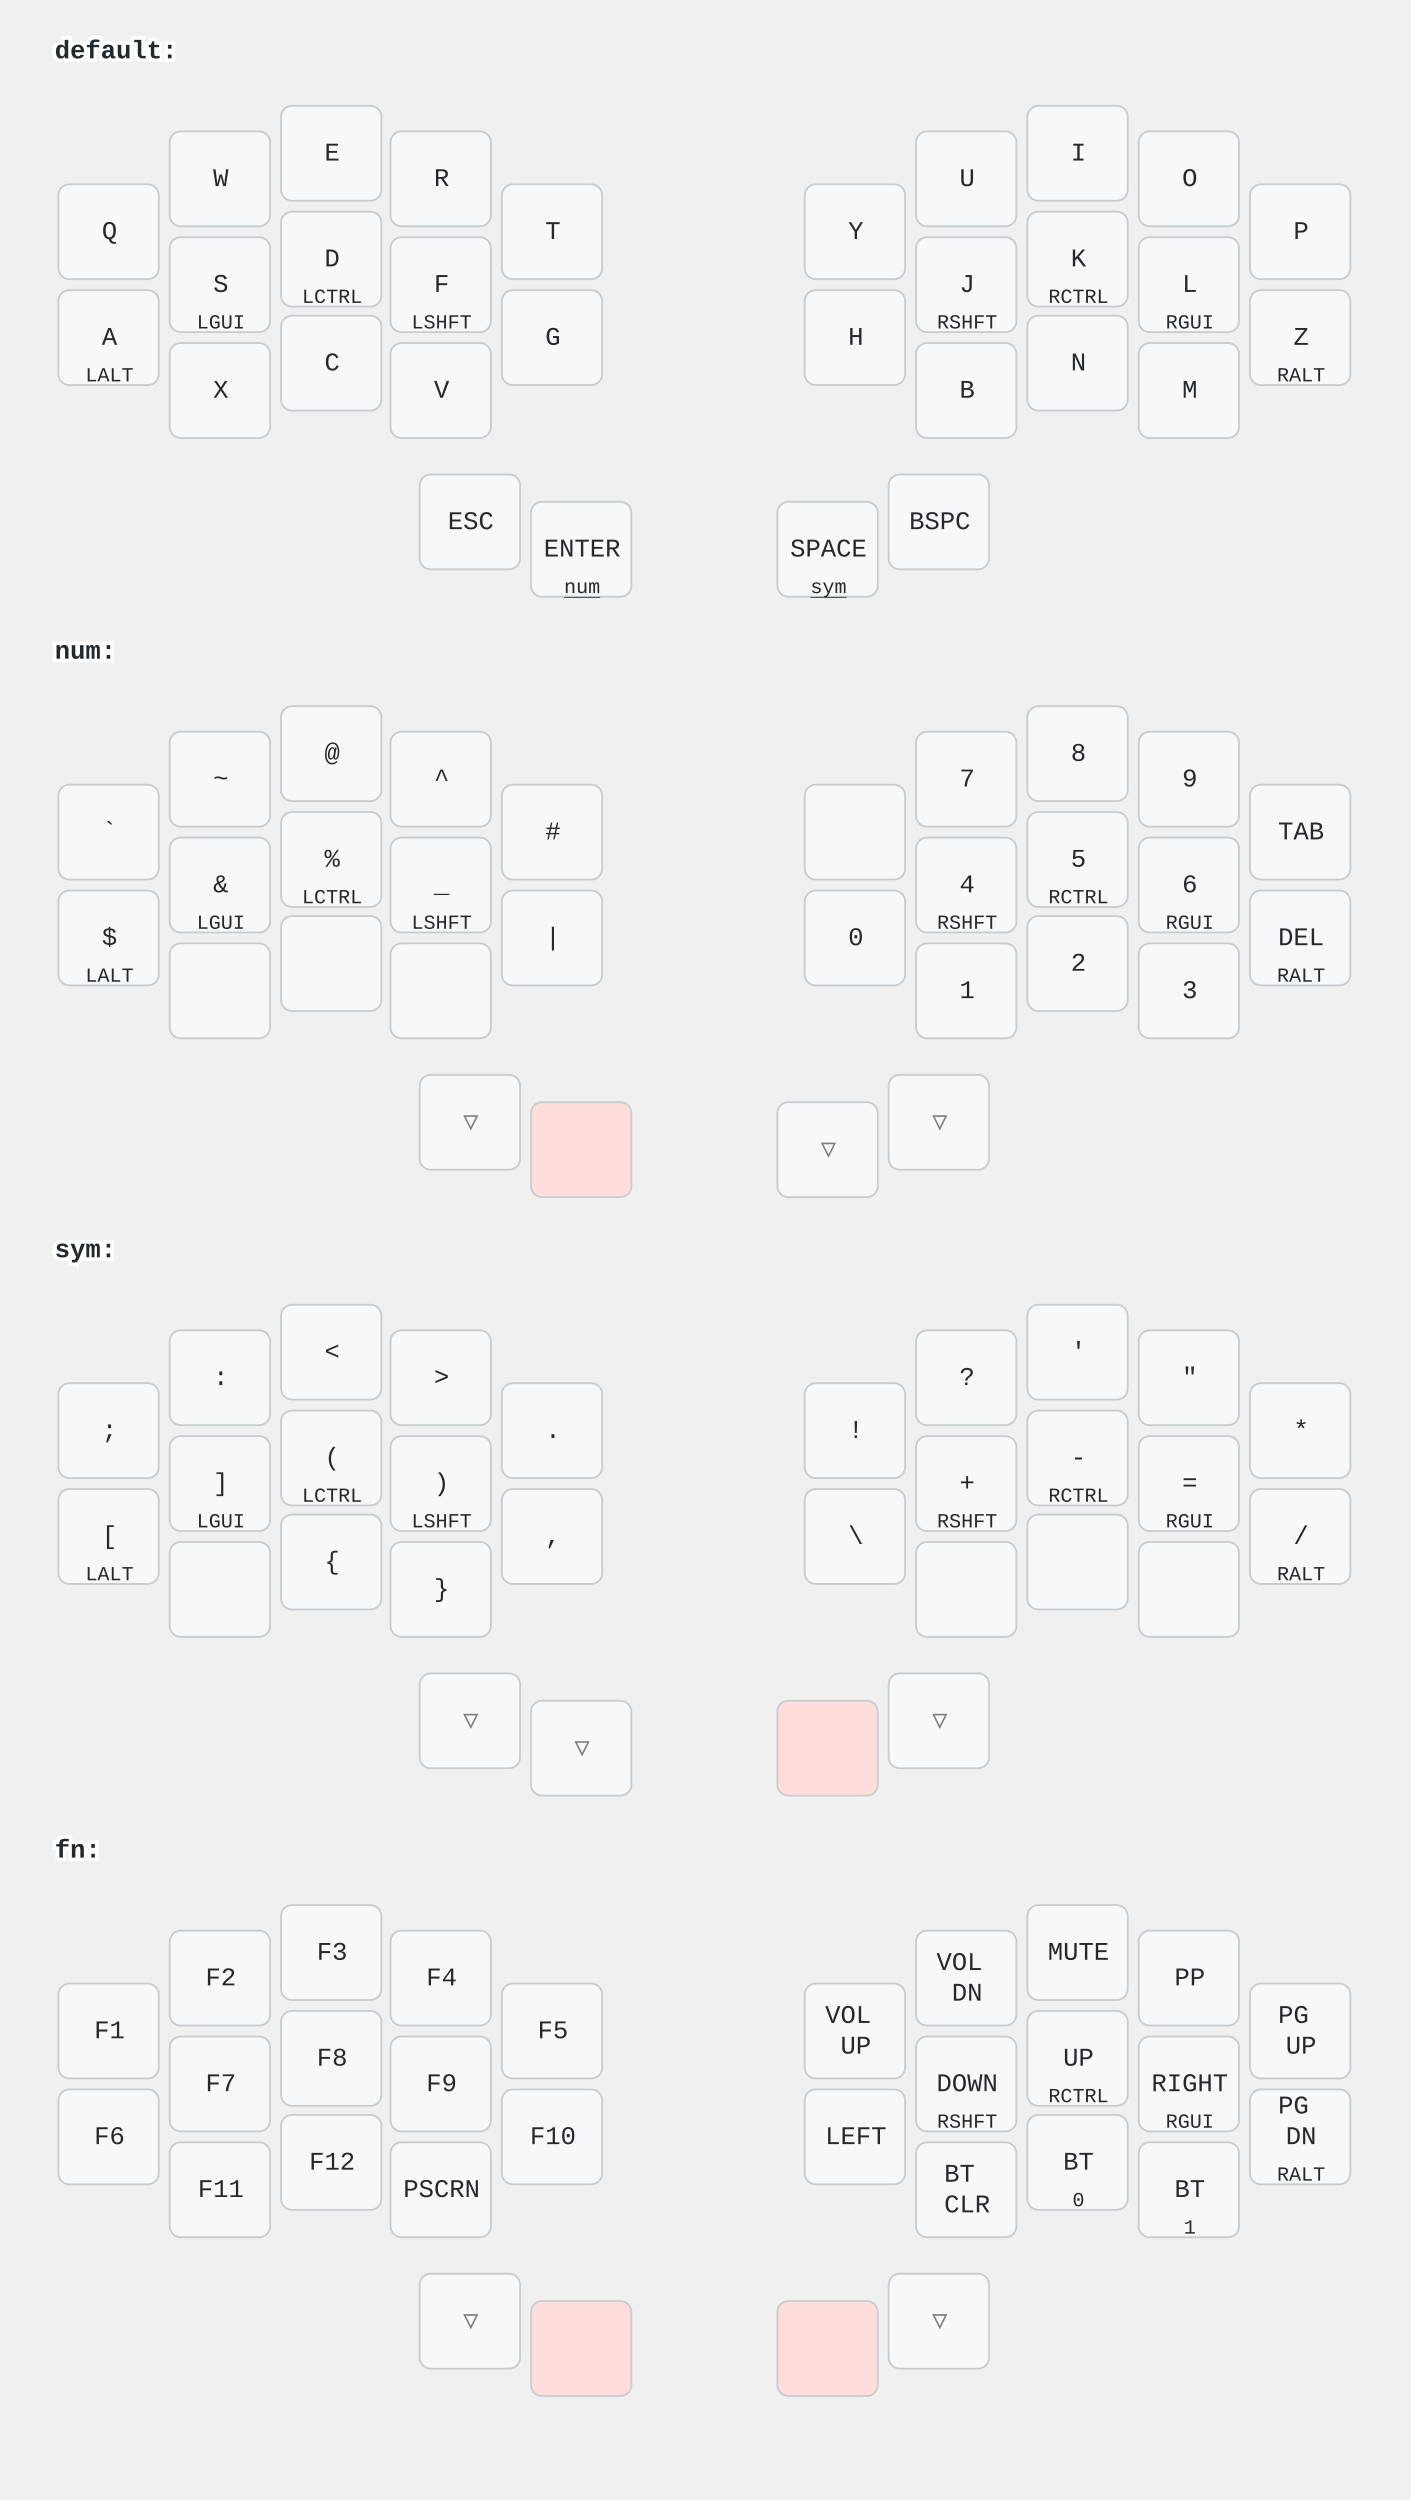
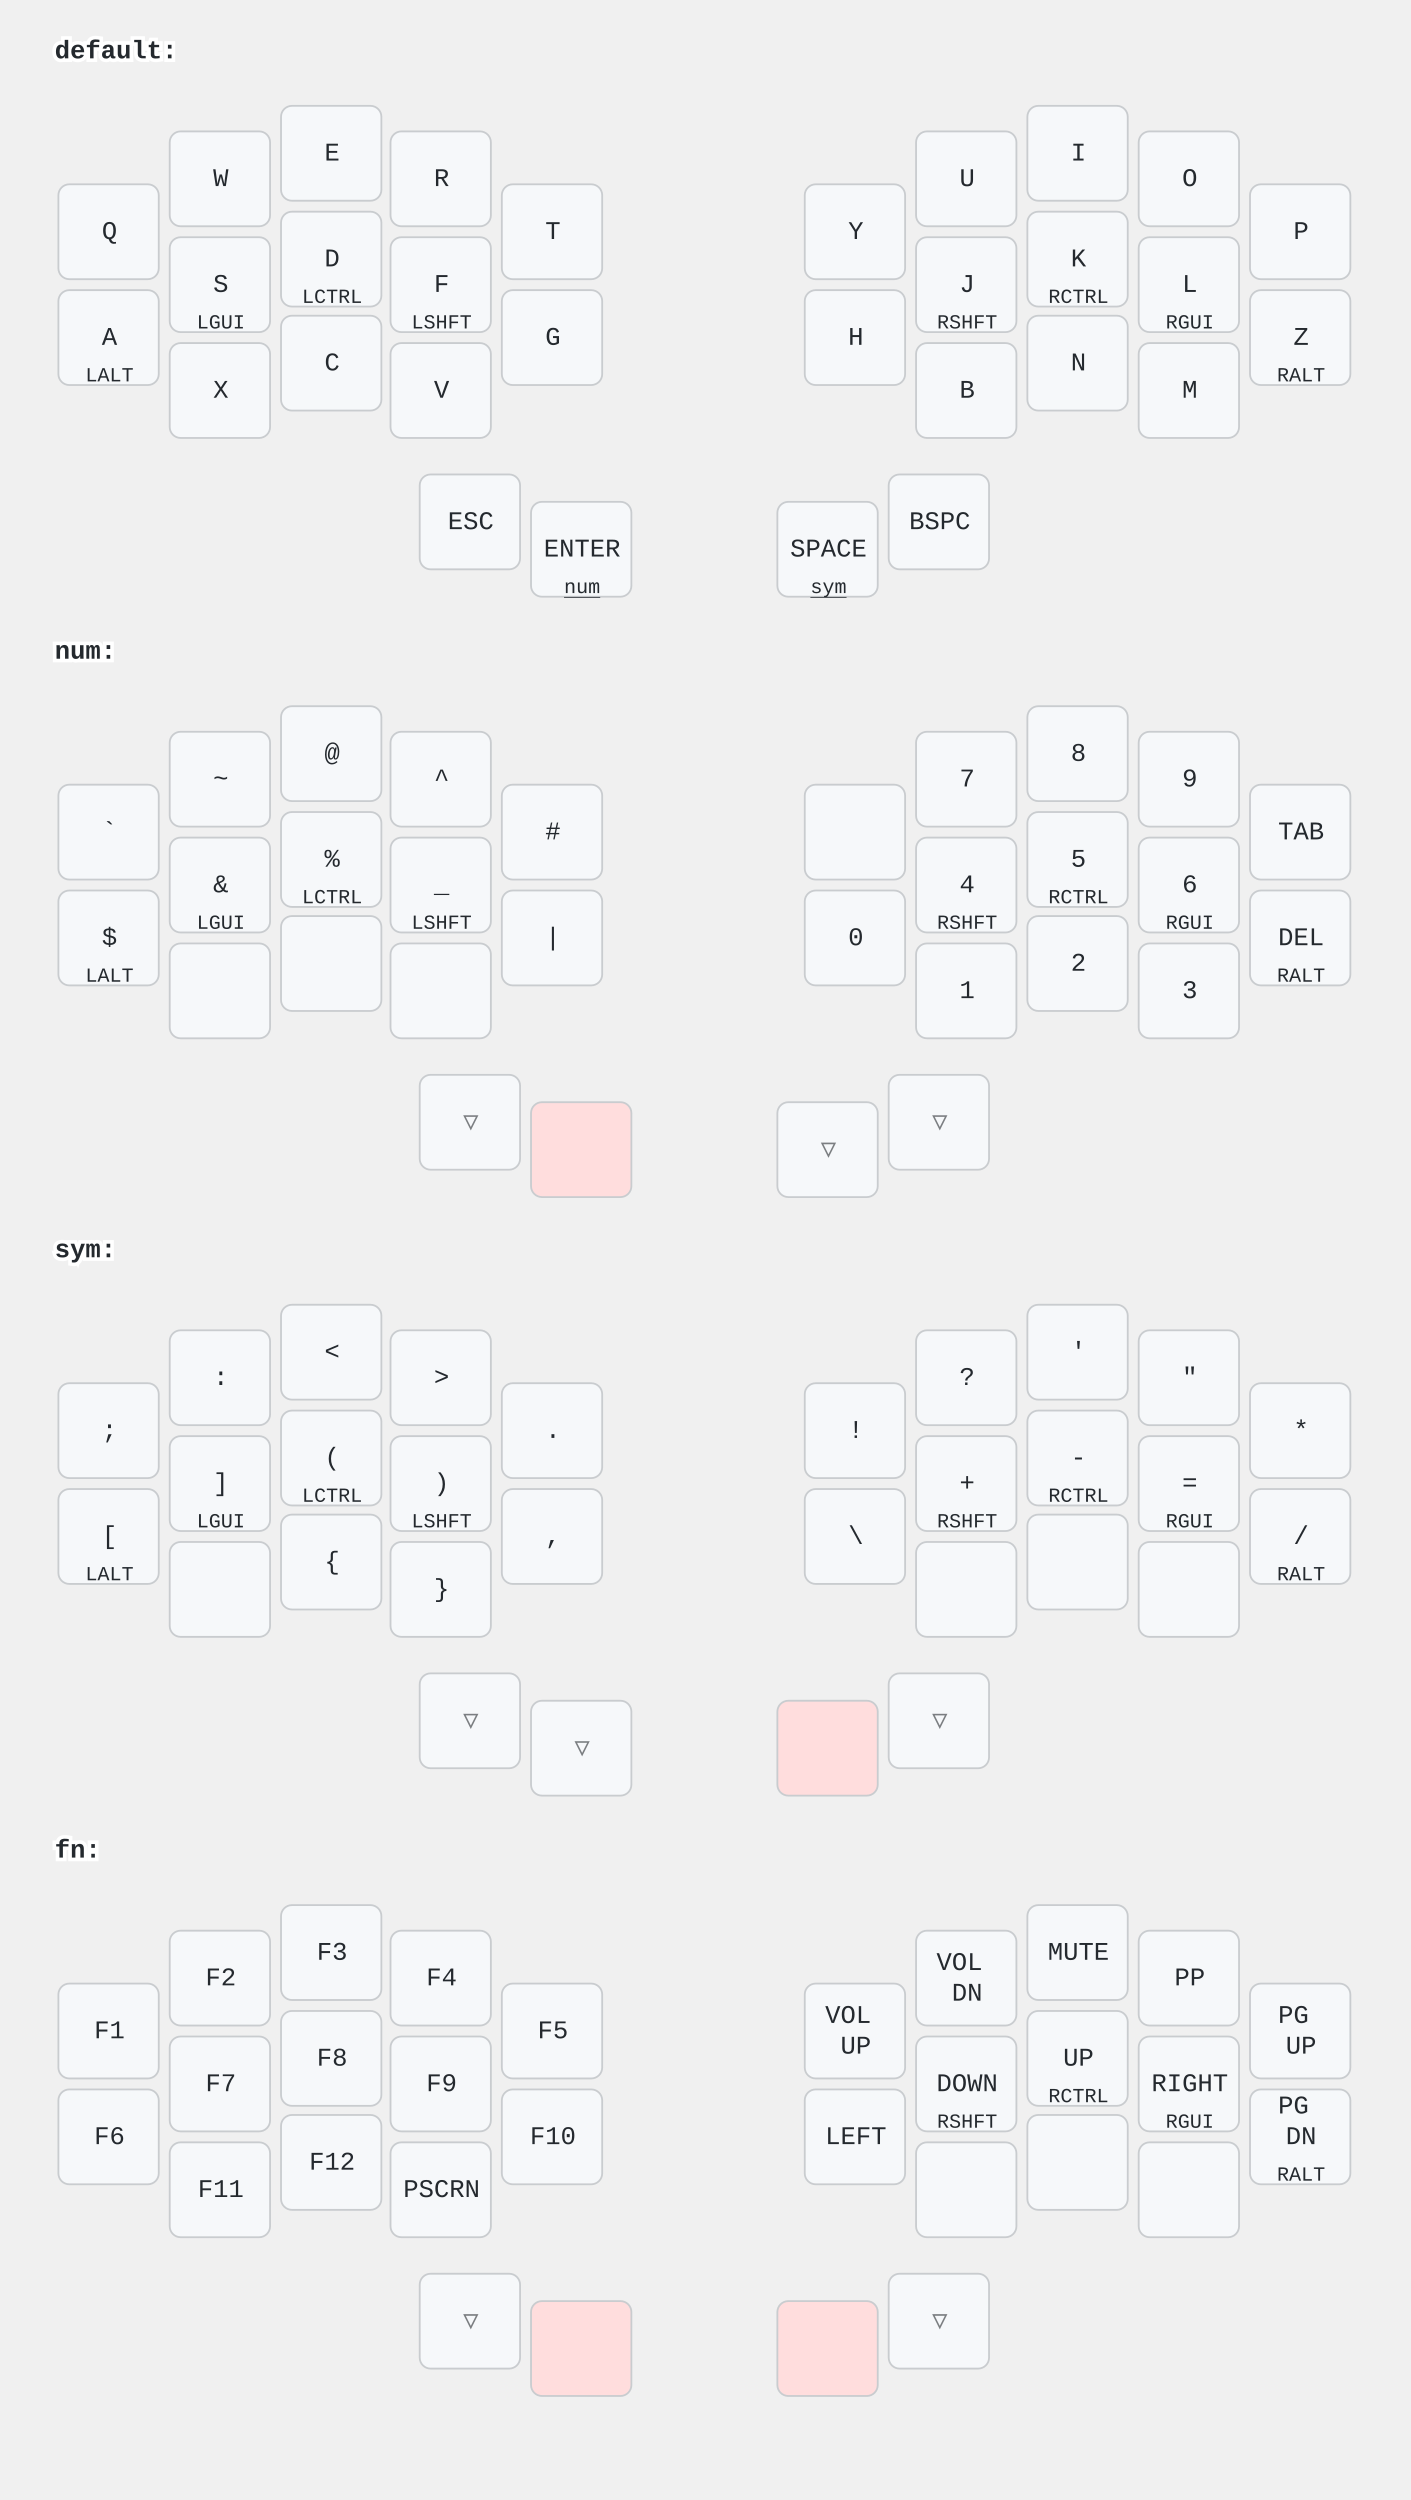
<svg xmlns="http://www.w3.org/2000/svg" width="773" height="1370" viewBox="0 0 773 1370" class="keymap">
  <style>/* inherit to force styles through use tags */
svg path {
    fill: inherit;
}

/* font and background color specifications */
svg.keymap {
    font-family: SFMono-Regular,Consolas,Liberation Mono,Menlo,monospace;
    font-size: 14px;
    font-kerning: normal;
    text-rendering: optimizeLegibility;
    fill: #24292e;
}

/* default key styling */
rect.key {
    fill: #f6f8fa;
}

rect.key, rect.combo {
    stroke: #c9cccf;
    stroke-width: 1;
}

/* default key side styling, only used is draw_key_sides is set */
rect.side {
    filter: brightness(90%);
}

/* color accent for combo boxes */
rect.combo, rect.combo-separate {
    fill: #cdf;
}

/* color accent for held keys */
rect.held, rect.combo.held {
    fill: #fdd;
}

/* color accent for ghost (optional) keys */
rect.ghost, rect.combo.ghost {
    stroke-dasharray: 4, 4;
    stroke-width: 2;
}

text {
    text-anchor: middle;
    dominant-baseline: middle;
}

/* styling for layer labels */
text.label {
    font-weight: bold;
    text-anchor: start;
    stroke: white;
    stroke-width: 4;
    paint-order: stroke;
}

/* styling for optional footer */
text.footer {
    text-anchor: end;
    dominant-baseline: auto;
    stroke: white;
    stroke-width: 4;
    paint-order: stroke;
}

/* styling for combo tap, and key non-tap label text */
text.combo, text.hold, text.shifted, text.left, text.right {
    font-size: 11px;
}

text.hold {
    text-anchor: middle;
    dominant-baseline: auto;
}

text.shifted {
    text-anchor: middle;
    dominant-baseline: hanging;
}

text.left {
    text-anchor: start;
}

text.right {
    text-anchor: end;
}

text.layer-activator {
    text-decoration: underline;
}

/* styling for hold/shifted label text in combo box */
text.combo.hold, text.combo.shifted, text.combo.left, text.combo.right {
    font-size: 8px;
}

/* lighter symbol for transparent keys */
text.trans {
    fill: #7b7e81;
}

/* styling for combo dendrons */
path.combo {
    stroke-width: 1;
    stroke: gray;
    fill: none;
}

/* Start Tabler Icons Cleanup */
/* cannot use height/width with glyphs */
.icon-tabler &gt; path {
    fill: inherit;
    stroke: inherit;
    stroke-width: 2;
}
/* hide tabler's default box */
.icon-tabler &gt; path[stroke="none"][fill="none"] {
    visibility: hidden;
}
/* End Tabler Icons Cleanup */
</style>
  <g transform="translate(30, 0)" class="layer-default">
    <text x="0" y="28" class="label" id="default">default:</text>
    <g transform="translate(0, 56)">
      <g transform="translate(30, 71)" class="key keypos-0">
        <rect rx="6" ry="6" x="-28" y="-26" width="55" height="52" class="key" />
        <text x="0" y="0" class="key tap">Q</text>
      </g>
      <g transform="translate(91, 42)" class="key keypos-1">
        <rect rx="6" ry="6" x="-28" y="-26" width="55" height="52" class="key" />
        <text x="0" y="0" class="key tap">W</text>
      </g>
      <g transform="translate(152, 28)" class="key keypos-2">
        <rect rx="6" ry="6" x="-28" y="-26" width="55" height="52" class="key" />
        <text x="0" y="0" class="key tap">E</text>
      </g>
      <g transform="translate(212, 42)" class="key keypos-3">
        <rect rx="6" ry="6" x="-28" y="-26" width="55" height="52" class="key" />
        <text x="0" y="0" class="key tap">R</text>
      </g>
      <g transform="translate(273, 71)" class="key keypos-4">
        <rect rx="6" ry="6" x="-28" y="-26" width="55" height="52" class="key" />
        <text x="0" y="0" class="key tap">T</text>
      </g>
      <g transform="translate(439, 71)" class="key keypos-5">
        <rect rx="6" ry="6" x="-28" y="-26" width="55" height="52" class="key" />
        <text x="0" y="0" class="key tap">Y</text>
      </g>
      <g transform="translate(500, 42)" class="key keypos-6">
        <rect rx="6" ry="6" x="-28" y="-26" width="55" height="52" class="key" />
        <text x="0" y="0" class="key tap">U</text>
      </g>
      <g transform="translate(561, 28)" class="key keypos-7">
        <rect rx="6" ry="6" x="-28" y="-26" width="55" height="52" class="key" />
        <text x="0" y="0" class="key tap">I</text>
      </g>
      <g transform="translate(622, 42)" class="key keypos-8">
        <rect rx="6" ry="6" x="-28" y="-26" width="55" height="52" class="key" />
        <text x="0" y="0" class="key tap">O</text>
      </g>
      <g transform="translate(683, 71)" class="key keypos-9">
        <rect rx="6" ry="6" x="-28" y="-26" width="55" height="52" class="key" />
        <text x="0" y="0" class="key tap">P</text>
      </g>
      <g transform="translate(30, 129)" class="key keypos-10">
        <rect rx="6" ry="6" x="-28" y="-26" width="55" height="52" class="key" />
        <text x="0" y="0" class="key tap">A</text>
        <text x="0" y="24" class="key hold">LALT</text>
      </g>
      <g transform="translate(91, 100)" class="key keypos-11">
        <rect rx="6" ry="6" x="-28" y="-26" width="55" height="52" class="key" />
        <text x="0" y="0" class="key tap">S</text>
        <text x="0" y="24" class="key hold">LGUI</text>
      </g>
      <g transform="translate(152, 86)" class="key keypos-12">
        <rect rx="6" ry="6" x="-28" y="-26" width="55" height="52" class="key" />
        <text x="0" y="0" class="key tap">D</text>
        <text x="0" y="24" class="key hold">LCTRL</text>
      </g>
      <g transform="translate(212, 100)" class="key keypos-13">
        <rect rx="6" ry="6" x="-28" y="-26" width="55" height="52" class="key" />
        <text x="0" y="0" class="key tap">F</text>
        <text x="0" y="24" class="key hold">LSHFT</text>
      </g>
      <g transform="translate(273, 129)" class="key keypos-14">
        <rect rx="6" ry="6" x="-28" y="-26" width="55" height="52" class="key" />
        <text x="0" y="0" class="key tap">G</text>
      </g>
      <g transform="translate(439, 129)" class="key keypos-15">
        <rect rx="6" ry="6" x="-28" y="-26" width="55" height="52" class="key" />
        <text x="0" y="0" class="key tap">H</text>
      </g>
      <g transform="translate(500, 100)" class="key keypos-16">
        <rect rx="6" ry="6" x="-28" y="-26" width="55" height="52" class="key" />
        <text x="0" y="0" class="key tap">J</text>
        <text x="0" y="24" class="key hold">RSHFT</text>
      </g>
      <g transform="translate(561, 86)" class="key keypos-17">
        <rect rx="6" ry="6" x="-28" y="-26" width="55" height="52" class="key" />
        <text x="0" y="0" class="key tap">K</text>
        <text x="0" y="24" class="key hold">RCTRL</text>
      </g>
      <g transform="translate(622, 100)" class="key keypos-18">
        <rect rx="6" ry="6" x="-28" y="-26" width="55" height="52" class="key" />
        <text x="0" y="0" class="key tap">L</text>
        <text x="0" y="24" class="key hold">RGUI</text>
      </g>
      <g transform="translate(683, 129)" class="key keypos-19">
        <rect rx="6" ry="6" x="-28" y="-26" width="55" height="52" class="key" />
        <text x="0" y="0" class="key tap">Z</text>
        <text x="0" y="24" class="key hold">RALT</text>
      </g>
      <g transform="translate(91, 158)" class="key keypos-20">
        <rect rx="6" ry="6" x="-28" y="-26" width="55" height="52" class="key" />
        <text x="0" y="0" class="key tap">X</text>
      </g>
      <g transform="translate(152, 143)" class="key keypos-21">
        <rect rx="6" ry="6" x="-28" y="-26" width="55" height="52" class="key" />
        <text x="0" y="0" class="key tap">C</text>
      </g>
      <g transform="translate(212, 158)" class="key keypos-22">
        <rect rx="6" ry="6" x="-28" y="-26" width="55" height="52" class="key" />
        <text x="0" y="0" class="key tap">V</text>
      </g>
      <g transform="translate(500, 158)" class="key keypos-23">
        <rect rx="6" ry="6" x="-28" y="-26" width="55" height="52" class="key" />
        <text x="0" y="0" class="key tap">B</text>
      </g>
      <g transform="translate(561, 143)" class="key keypos-24">
        <rect rx="6" ry="6" x="-28" y="-26" width="55" height="52" class="key" />
        <text x="0" y="0" class="key tap">N</text>
      </g>
      <g transform="translate(622, 158)" class="key keypos-25">
        <rect rx="6" ry="6" x="-28" y="-26" width="55" height="52" class="key" />
        <text x="0" y="0" class="key tap">M</text>
      </g>
      <g transform="translate(228, 230)" class="key keypos-26">
        <rect rx="6" ry="6" x="-28" y="-26" width="55" height="52" class="key" />
        <text x="0" y="0" class="key tap">ESC</text>
      </g>
      <g transform="translate(289, 245)" class="key keypos-27">
        <rect rx="6" ry="6" x="-28" y="-26" width="55" height="52" class="key" />
        <text x="0" y="0" class="key tap">ENTER</text>
        <a href="#num">
          <text x="0" y="24" class="key hold layer-activator">num</text>
        </a>
      </g>
      <g transform="translate(424, 245)" class="key keypos-28">
        <rect rx="6" ry="6" x="-28" y="-26" width="55" height="52" class="key" />
        <text x="0" y="0" class="key tap">SPACE</text>
        <a href="#sym">
          <text x="0" y="24" class="key hold layer-activator">sym</text>
        </a>
      </g>
      <g transform="translate(485, 230)" class="key keypos-29">
        <rect rx="6" ry="6" x="-28" y="-26" width="55" height="52" class="key" />
        <text x="0" y="0" class="key tap">BSPC</text>
      </g>
    </g>
  </g>
  <g transform="translate(30, 329)" class="layer-num">
    <text x="0" y="28" class="label" id="num">num:</text>
    <g transform="translate(0, 56)">
      <g transform="translate(30, 71)" class="key keypos-0">
        <rect rx="6" ry="6" x="-28" y="-26" width="55" height="52" class="key" />
        <text x="0" y="0" class="key tap">`</text>
      </g>
      <g transform="translate(91, 42)" class="key keypos-1">
        <rect rx="6" ry="6" x="-28" y="-26" width="55" height="52" class="key" />
        <text x="0" y="0" class="key tap">~</text>
      </g>
      <g transform="translate(152, 28)" class="key keypos-2">
        <rect rx="6" ry="6" x="-28" y="-26" width="55" height="52" class="key" />
        <text x="0" y="0" class="key tap">@</text>
      </g>
      <g transform="translate(212, 42)" class="key keypos-3">
        <rect rx="6" ry="6" x="-28" y="-26" width="55" height="52" class="key" />
        <text x="0" y="0" class="key tap">^</text>
      </g>
      <g transform="translate(273, 71)" class="key keypos-4">
        <rect rx="6" ry="6" x="-28" y="-26" width="55" height="52" class="key" />
        <text x="0" y="0" class="key tap">#</text>
      </g>
      <g transform="translate(439, 71)" class="key keypos-5">
        <rect rx="6" ry="6" x="-28" y="-26" width="55" height="52" class="key" />
      </g>
      <g transform="translate(500, 42)" class="key keypos-6">
        <rect rx="6" ry="6" x="-28" y="-26" width="55" height="52" class="key" />
        <text x="0" y="0" class="key tap">7</text>
      </g>
      <g transform="translate(561, 28)" class="key keypos-7">
        <rect rx="6" ry="6" x="-28" y="-26" width="55" height="52" class="key" />
        <text x="0" y="0" class="key tap">8</text>
      </g>
      <g transform="translate(622, 42)" class="key keypos-8">
        <rect rx="6" ry="6" x="-28" y="-26" width="55" height="52" class="key" />
        <text x="0" y="0" class="key tap">9</text>
      </g>
      <g transform="translate(683, 71)" class="key keypos-9">
        <rect rx="6" ry="6" x="-28" y="-26" width="55" height="52" class="key" />
        <text x="0" y="0" class="key tap">TAB</text>
      </g>
      <g transform="translate(30, 129)" class="key keypos-10">
        <rect rx="6" ry="6" x="-28" y="-26" width="55" height="52" class="key" />
        <text x="0" y="0" class="key tap">$</text>
        <text x="0" y="24" class="key hold">LALT</text>
      </g>
      <g transform="translate(91, 100)" class="key keypos-11">
        <rect rx="6" ry="6" x="-28" y="-26" width="55" height="52" class="key" />
        <text x="0" y="0" class="key tap">&amp;</text>
        <text x="0" y="24" class="key hold">LGUI</text>
      </g>
      <g transform="translate(152, 86)" class="key keypos-12">
        <rect rx="6" ry="6" x="-28" y="-26" width="55" height="52" class="key" />
        <text x="0" y="0" class="key tap">%</text>
        <text x="0" y="24" class="key hold">LCTRL</text>
      </g>
      <g transform="translate(212, 100)" class="key keypos-13">
        <rect rx="6" ry="6" x="-28" y="-26" width="55" height="52" class="key" />
        <text x="0" y="0" class="key tap">_</text>
        <text x="0" y="24" class="key hold">LSHFT</text>
      </g>
      <g transform="translate(273, 129)" class="key keypos-14">
        <rect rx="6" ry="6" x="-28" y="-26" width="55" height="52" class="key" />
        <text x="0" y="0" class="key tap">|</text>
      </g>
      <g transform="translate(439, 129)" class="key keypos-15">
        <rect rx="6" ry="6" x="-28" y="-26" width="55" height="52" class="key" />
        <text x="0" y="0" class="key tap">0</text>
      </g>
      <g transform="translate(500, 100)" class="key keypos-16">
        <rect rx="6" ry="6" x="-28" y="-26" width="55" height="52" class="key" />
        <text x="0" y="0" class="key tap">4</text>
        <text x="0" y="24" class="key hold">RSHFT</text>
      </g>
      <g transform="translate(561, 86)" class="key keypos-17">
        <rect rx="6" ry="6" x="-28" y="-26" width="55" height="52" class="key" />
        <text x="0" y="0" class="key tap">5</text>
        <text x="0" y="24" class="key hold">RCTRL</text>
      </g>
      <g transform="translate(622, 100)" class="key keypos-18">
        <rect rx="6" ry="6" x="-28" y="-26" width="55" height="52" class="key" />
        <text x="0" y="0" class="key tap">6</text>
        <text x="0" y="24" class="key hold">RGUI</text>
      </g>
      <g transform="translate(683, 129)" class="key keypos-19">
        <rect rx="6" ry="6" x="-28" y="-26" width="55" height="52" class="key" />
        <text x="0" y="0" class="key tap">DEL</text>
        <text x="0" y="24" class="key hold">RALT</text>
      </g>
      <g transform="translate(91, 158)" class="key keypos-20">
        <rect rx="6" ry="6" x="-28" y="-26" width="55" height="52" class="key" />
      </g>
      <g transform="translate(152, 143)" class="key keypos-21">
        <rect rx="6" ry="6" x="-28" y="-26" width="55" height="52" class="key" />
      </g>
      <g transform="translate(212, 158)" class="key keypos-22">
        <rect rx="6" ry="6" x="-28" y="-26" width="55" height="52" class="key" />
      </g>
      <g transform="translate(500, 158)" class="key keypos-23">
        <rect rx="6" ry="6" x="-28" y="-26" width="55" height="52" class="key" />
        <text x="0" y="0" class="key tap">1</text>
      </g>
      <g transform="translate(561, 143)" class="key keypos-24">
        <rect rx="6" ry="6" x="-28" y="-26" width="55" height="52" class="key" />
        <text x="0" y="0" class="key tap">2</text>
      </g>
      <g transform="translate(622, 158)" class="key keypos-25">
        <rect rx="6" ry="6" x="-28" y="-26" width="55" height="52" class="key" />
        <text x="0" y="0" class="key tap">3</text>
      </g>
      <g transform="translate(228, 230)" class="key trans keypos-26">
        <rect rx="6" ry="6" x="-28" y="-26" width="55" height="52" class="key trans" />
        <text x="0" y="0" class="key trans tap">▽</text>
      </g>
      <g transform="translate(289, 245)" class="key held keypos-27">
        <rect rx="6" ry="6" x="-28" y="-26" width="55" height="52" class="key held" />
      </g>
      <g transform="translate(424, 245)" class="key trans keypos-28">
        <rect rx="6" ry="6" x="-28" y="-26" width="55" height="52" class="key trans" />
        <text x="0" y="0" class="key trans tap">▽</text>
      </g>
      <g transform="translate(485, 230)" class="key trans keypos-29">
        <rect rx="6" ry="6" x="-28" y="-26" width="55" height="52" class="key trans" />
        <text x="0" y="0" class="key trans tap">▽</text>
      </g>
    </g>
  </g>
  <g transform="translate(30, 657)" class="layer-sym">
    <text x="0" y="28" class="label" id="sym">sym:</text>
    <g transform="translate(0, 56)">
      <g transform="translate(30, 71)" class="key keypos-0">
        <rect rx="6" ry="6" x="-28" y="-26" width="55" height="52" class="key" />
        <text x="0" y="0" class="key tap">;</text>
      </g>
      <g transform="translate(91, 42)" class="key keypos-1">
        <rect rx="6" ry="6" x="-28" y="-26" width="55" height="52" class="key" />
        <text x="0" y="0" class="key tap">:</text>
      </g>
      <g transform="translate(152, 28)" class="key keypos-2">
        <rect rx="6" ry="6" x="-28" y="-26" width="55" height="52" class="key" />
        <text x="0" y="0" class="key tap">&lt;</text>
      </g>
      <g transform="translate(212, 42)" class="key keypos-3">
        <rect rx="6" ry="6" x="-28" y="-26" width="55" height="52" class="key" />
        <text x="0" y="0" class="key tap">&gt;</text>
      </g>
      <g transform="translate(273, 71)" class="key keypos-4">
        <rect rx="6" ry="6" x="-28" y="-26" width="55" height="52" class="key" />
        <text x="0" y="0" class="key tap">.</text>
      </g>
      <g transform="translate(439, 71)" class="key keypos-5">
        <rect rx="6" ry="6" x="-28" y="-26" width="55" height="52" class="key" />
        <text x="0" y="0" class="key tap">!</text>
      </g>
      <g transform="translate(500, 42)" class="key keypos-6">
        <rect rx="6" ry="6" x="-28" y="-26" width="55" height="52" class="key" />
        <text x="0" y="0" class="key tap">?</text>
      </g>
      <g transform="translate(561, 28)" class="key keypos-7">
        <rect rx="6" ry="6" x="-28" y="-26" width="55" height="52" class="key" />
        <text x="0" y="0" class="key tap">'</text>
      </g>
      <g transform="translate(622, 42)" class="key keypos-8">
        <rect rx="6" ry="6" x="-28" y="-26" width="55" height="52" class="key" />
        <text x="0" y="0" class="key tap">"</text>
      </g>
      <g transform="translate(683, 71)" class="key keypos-9">
        <rect rx="6" ry="6" x="-28" y="-26" width="55" height="52" class="key" />
        <text x="0" y="0" class="key tap">*</text>
      </g>
      <g transform="translate(30, 129)" class="key keypos-10">
        <rect rx="6" ry="6" x="-28" y="-26" width="55" height="52" class="key" />
        <text x="0" y="0" class="key tap">[</text>
        <text x="0" y="24" class="key hold">LALT</text>
      </g>
      <g transform="translate(91, 100)" class="key keypos-11">
        <rect rx="6" ry="6" x="-28" y="-26" width="55" height="52" class="key" />
        <text x="0" y="0" class="key tap">]</text>
        <text x="0" y="24" class="key hold">LGUI</text>
      </g>
      <g transform="translate(152, 86)" class="key keypos-12">
        <rect rx="6" ry="6" x="-28" y="-26" width="55" height="52" class="key" />
        <text x="0" y="0" class="key tap">(</text>
        <text x="0" y="24" class="key hold">LCTRL</text>
      </g>
      <g transform="translate(212, 100)" class="key keypos-13">
        <rect rx="6" ry="6" x="-28" y="-26" width="55" height="52" class="key" />
        <text x="0" y="0" class="key tap">)</text>
        <text x="0" y="24" class="key hold">LSHFT</text>
      </g>
      <g transform="translate(273, 129)" class="key keypos-14">
        <rect rx="6" ry="6" x="-28" y="-26" width="55" height="52" class="key" />
        <text x="0" y="0" class="key tap">,</text>
      </g>
      <g transform="translate(439, 129)" class="key keypos-15">
        <rect rx="6" ry="6" x="-28" y="-26" width="55" height="52" class="key" />
        <text x="0" y="0" class="key tap">\</text>
      </g>
      <g transform="translate(500, 100)" class="key keypos-16">
        <rect rx="6" ry="6" x="-28" y="-26" width="55" height="52" class="key" />
        <text x="0" y="0" class="key tap">+</text>
        <text x="0" y="24" class="key hold">RSHFT</text>
      </g>
      <g transform="translate(561, 86)" class="key keypos-17">
        <rect rx="6" ry="6" x="-28" y="-26" width="55" height="52" class="key" />
        <text x="0" y="0" class="key tap">-</text>
        <text x="0" y="24" class="key hold">RCTRL</text>
      </g>
      <g transform="translate(622, 100)" class="key keypos-18">
        <rect rx="6" ry="6" x="-28" y="-26" width="55" height="52" class="key" />
        <text x="0" y="0" class="key tap">=</text>
        <text x="0" y="24" class="key hold">RGUI</text>
      </g>
      <g transform="translate(683, 129)" class="key keypos-19">
        <rect rx="6" ry="6" x="-28" y="-26" width="55" height="52" class="key" />
        <text x="0" y="0" class="key tap">/</text>
        <text x="0" y="24" class="key hold">RALT</text>
      </g>
      <g transform="translate(91, 158)" class="key keypos-20">
        <rect rx="6" ry="6" x="-28" y="-26" width="55" height="52" class="key" />
      </g>
      <g transform="translate(152, 143)" class="key keypos-21">
        <rect rx="6" ry="6" x="-28" y="-26" width="55" height="52" class="key" />
        <text x="0" y="0" class="key tap">{</text>
      </g>
      <g transform="translate(212, 158)" class="key keypos-22">
        <rect rx="6" ry="6" x="-28" y="-26" width="55" height="52" class="key" />
        <text x="0" y="0" class="key tap">}</text>
      </g>
      <g transform="translate(500, 158)" class="key keypos-23">
        <rect rx="6" ry="6" x="-28" y="-26" width="55" height="52" class="key" />
      </g>
      <g transform="translate(561, 143)" class="key keypos-24">
        <rect rx="6" ry="6" x="-28" y="-26" width="55" height="52" class="key" />
      </g>
      <g transform="translate(622, 158)" class="key keypos-25">
        <rect rx="6" ry="6" x="-28" y="-26" width="55" height="52" class="key" />
      </g>
      <g transform="translate(228, 230)" class="key trans keypos-26">
        <rect rx="6" ry="6" x="-28" y="-26" width="55" height="52" class="key trans" />
        <text x="0" y="0" class="key trans tap">▽</text>
      </g>
      <g transform="translate(289, 245)" class="key trans keypos-27">
        <rect rx="6" ry="6" x="-28" y="-26" width="55" height="52" class="key trans" />
        <text x="0" y="0" class="key trans tap">▽</text>
      </g>
      <g transform="translate(424, 245)" class="key held keypos-28">
        <rect rx="6" ry="6" x="-28" y="-26" width="55" height="52" class="key held" />
      </g>
      <g transform="translate(485, 230)" class="key trans keypos-29">
        <rect rx="6" ry="6" x="-28" y="-26" width="55" height="52" class="key trans" />
        <text x="0" y="0" class="key trans tap">▽</text>
      </g>
    </g>
  </g>
  <g transform="translate(30, 986)" class="layer-fn">
    <text x="0" y="28" class="label" id="fn">fn:</text>
    <g transform="translate(0, 56)">
      <g transform="translate(30, 71)" class="key keypos-0">
        <rect rx="6" ry="6" x="-28" y="-26" width="55" height="52" class="key" />
        <text x="0" y="0" class="key tap">F1</text>
      </g>
      <g transform="translate(91, 42)" class="key keypos-1">
        <rect rx="6" ry="6" x="-28" y="-26" width="55" height="52" class="key" />
        <text x="0" y="0" class="key tap">F2</text>
      </g>
      <g transform="translate(152, 28)" class="key keypos-2">
        <rect rx="6" ry="6" x="-28" y="-26" width="55" height="52" class="key" />
        <text x="0" y="0" class="key tap">F3</text>
      </g>
      <g transform="translate(212, 42)" class="key keypos-3">
        <rect rx="6" ry="6" x="-28" y="-26" width="55" height="52" class="key" />
        <text x="0" y="0" class="key tap">F4</text>
      </g>
      <g transform="translate(273, 71)" class="key keypos-4">
        <rect rx="6" ry="6" x="-28" y="-26" width="55" height="52" class="key" />
        <text x="0" y="0" class="key tap">F5</text>
      </g>
      <g transform="translate(439, 71)" class="key keypos-5">
        <rect rx="6" ry="6" x="-28" y="-26" width="55" height="52" class="key" />
        <text x="0" y="0" class="key tap">
          <tspan x="0" dy="-0.6em">VOL</tspan>
          <tspan x="0" dy="1.2em">UP</tspan>
        </text>
      </g>
      <g transform="translate(500, 42)" class="key keypos-6">
        <rect rx="6" ry="6" x="-28" y="-26" width="55" height="52" class="key" />
        <text x="0" y="0" class="key tap">
          <tspan x="0" dy="-0.6em">VOL</tspan>
          <tspan x="0" dy="1.2em">DN</tspan>
        </text>
      </g>
      <g transform="translate(561, 28)" class="key keypos-7">
        <rect rx="6" ry="6" x="-28" y="-26" width="55" height="52" class="key" />
        <text x="0" y="0" class="key tap">MUTE</text>
      </g>
      <g transform="translate(622, 42)" class="key keypos-8">
        <rect rx="6" ry="6" x="-28" y="-26" width="55" height="52" class="key" />
        <text x="0" y="0" class="key tap">PP</text>
      </g>
      <g transform="translate(683, 71)" class="key keypos-9">
        <rect rx="6" ry="6" x="-28" y="-26" width="55" height="52" class="key" />
        <text x="0" y="0" class="key tap">
          <tspan x="0" dy="-0.6em">PG</tspan>
          <tspan x="0" dy="1.2em">UP</tspan>
        </text>
      </g>
      <g transform="translate(30, 129)" class="key keypos-10">
        <rect rx="6" ry="6" x="-28" y="-26" width="55" height="52" class="key" />
        <text x="0" y="0" class="key tap">F6</text>
      </g>
      <g transform="translate(91, 100)" class="key keypos-11">
        <rect rx="6" ry="6" x="-28" y="-26" width="55" height="52" class="key" />
        <text x="0" y="0" class="key tap">F7</text>
      </g>
      <g transform="translate(152, 86)" class="key keypos-12">
        <rect rx="6" ry="6" x="-28" y="-26" width="55" height="52" class="key" />
        <text x="0" y="0" class="key tap">F8</text>
      </g>
      <g transform="translate(212, 100)" class="key keypos-13">
        <rect rx="6" ry="6" x="-28" y="-26" width="55" height="52" class="key" />
        <text x="0" y="0" class="key tap">F9</text>
      </g>
      <g transform="translate(273, 129)" class="key keypos-14">
        <rect rx="6" ry="6" x="-28" y="-26" width="55" height="52" class="key" />
        <text x="0" y="0" class="key tap">F10</text>
      </g>
      <g transform="translate(439, 129)" class="key keypos-15">
        <rect rx="6" ry="6" x="-28" y="-26" width="55" height="52" class="key" />
        <text x="0" y="0" class="key tap">LEFT</text>
      </g>
      <g transform="translate(500, 100)" class="key keypos-16">
        <rect rx="6" ry="6" x="-28" y="-26" width="55" height="52" class="key" />
        <text x="0" y="0" class="key tap">DOWN</text>
        <text x="0" y="24" class="key hold">RSHFT</text>
      </g>
      <g transform="translate(561, 86)" class="key keypos-17">
        <rect rx="6" ry="6" x="-28" y="-26" width="55" height="52" class="key" />
        <text x="0" y="0" class="key tap">UP</text>
        <text x="0" y="24" class="key hold">RCTRL</text>
      </g>
      <g transform="translate(622, 100)" class="key keypos-18">
        <rect rx="6" ry="6" x="-28" y="-26" width="55" height="52" class="key" />
        <text x="0" y="0" class="key tap">RIGHT</text>
        <text x="0" y="24" class="key hold">RGUI</text>
      </g>
      <g transform="translate(683, 129)" class="key keypos-19">
        <rect rx="6" ry="6" x="-28" y="-26" width="55" height="52" class="key" />
        <text x="0" y="0" class="key tap">
          <tspan x="0" dy="-1.2em">PG</tspan>
          <tspan x="0" dy="1.2em">DN</tspan>
        </text>
        <text x="0" y="24" class="key hold">RALT</text>
      </g>
      <g transform="translate(91, 158)" class="key keypos-20">
        <rect rx="6" ry="6" x="-28" y="-26" width="55" height="52" class="key" />
        <text x="0" y="0" class="key tap">F11</text>
      </g>
      <g transform="translate(152, 143)" class="key keypos-21">
        <rect rx="6" ry="6" x="-28" y="-26" width="55" height="52" class="key" />
        <text x="0" y="0" class="key tap">F12</text>
      </g>
      <g transform="translate(212, 158)" class="key keypos-22">
        <rect rx="6" ry="6" x="-28" y="-26" width="55" height="52" class="key" />
        <text x="0" y="0" class="key tap">PSCRN</text>
      </g>
      <g transform="translate(500, 158)" class="key keypos-23">
        <rect rx="6" ry="6" x="-28" y="-26" width="55" height="52" class="key" />
-         <text x="0" y="0" class="key tap">
-           <tspan x="0" dy="-0.6em">BT</tspan>
-           <tspan x="0" dy="1.2em">CLR</tspan>
-         </text>
      </g>
      <g transform="translate(561, 143)" class="key keypos-24">
        <rect rx="6" ry="6" x="-28" y="-26" width="55" height="52" class="key" />
-         <text x="0" y="0" class="key tap">BT</text>
-         <text x="0" y="24" class="key hold">0</text>
      </g>
      <g transform="translate(622, 158)" class="key keypos-25">
        <rect rx="6" ry="6" x="-28" y="-26" width="55" height="52" class="key" />
-         <text x="0" y="0" class="key tap">BT</text>
-         <text x="0" y="24" class="key hold">1</text>
      </g>
      <g transform="translate(228, 230)" class="key trans keypos-26">
        <rect rx="6" ry="6" x="-28" y="-26" width="55" height="52" class="key trans" />
        <text x="0" y="0" class="key trans tap">▽</text>
      </g>
      <g transform="translate(289, 245)" class="key held keypos-27">
        <rect rx="6" ry="6" x="-28" y="-26" width="55" height="52" class="key held" />
      </g>
      <g transform="translate(424, 245)" class="key held keypos-28">
        <rect rx="6" ry="6" x="-28" y="-26" width="55" height="52" class="key held" />
      </g>
      <g transform="translate(485, 230)" class="key trans keypos-29">
        <rect rx="6" ry="6" x="-28" y="-26" width="55" height="52" class="key trans" />
        <text x="0" y="0" class="key trans tap">▽</text>
      </g>
    </g>
  </g>
</svg>
